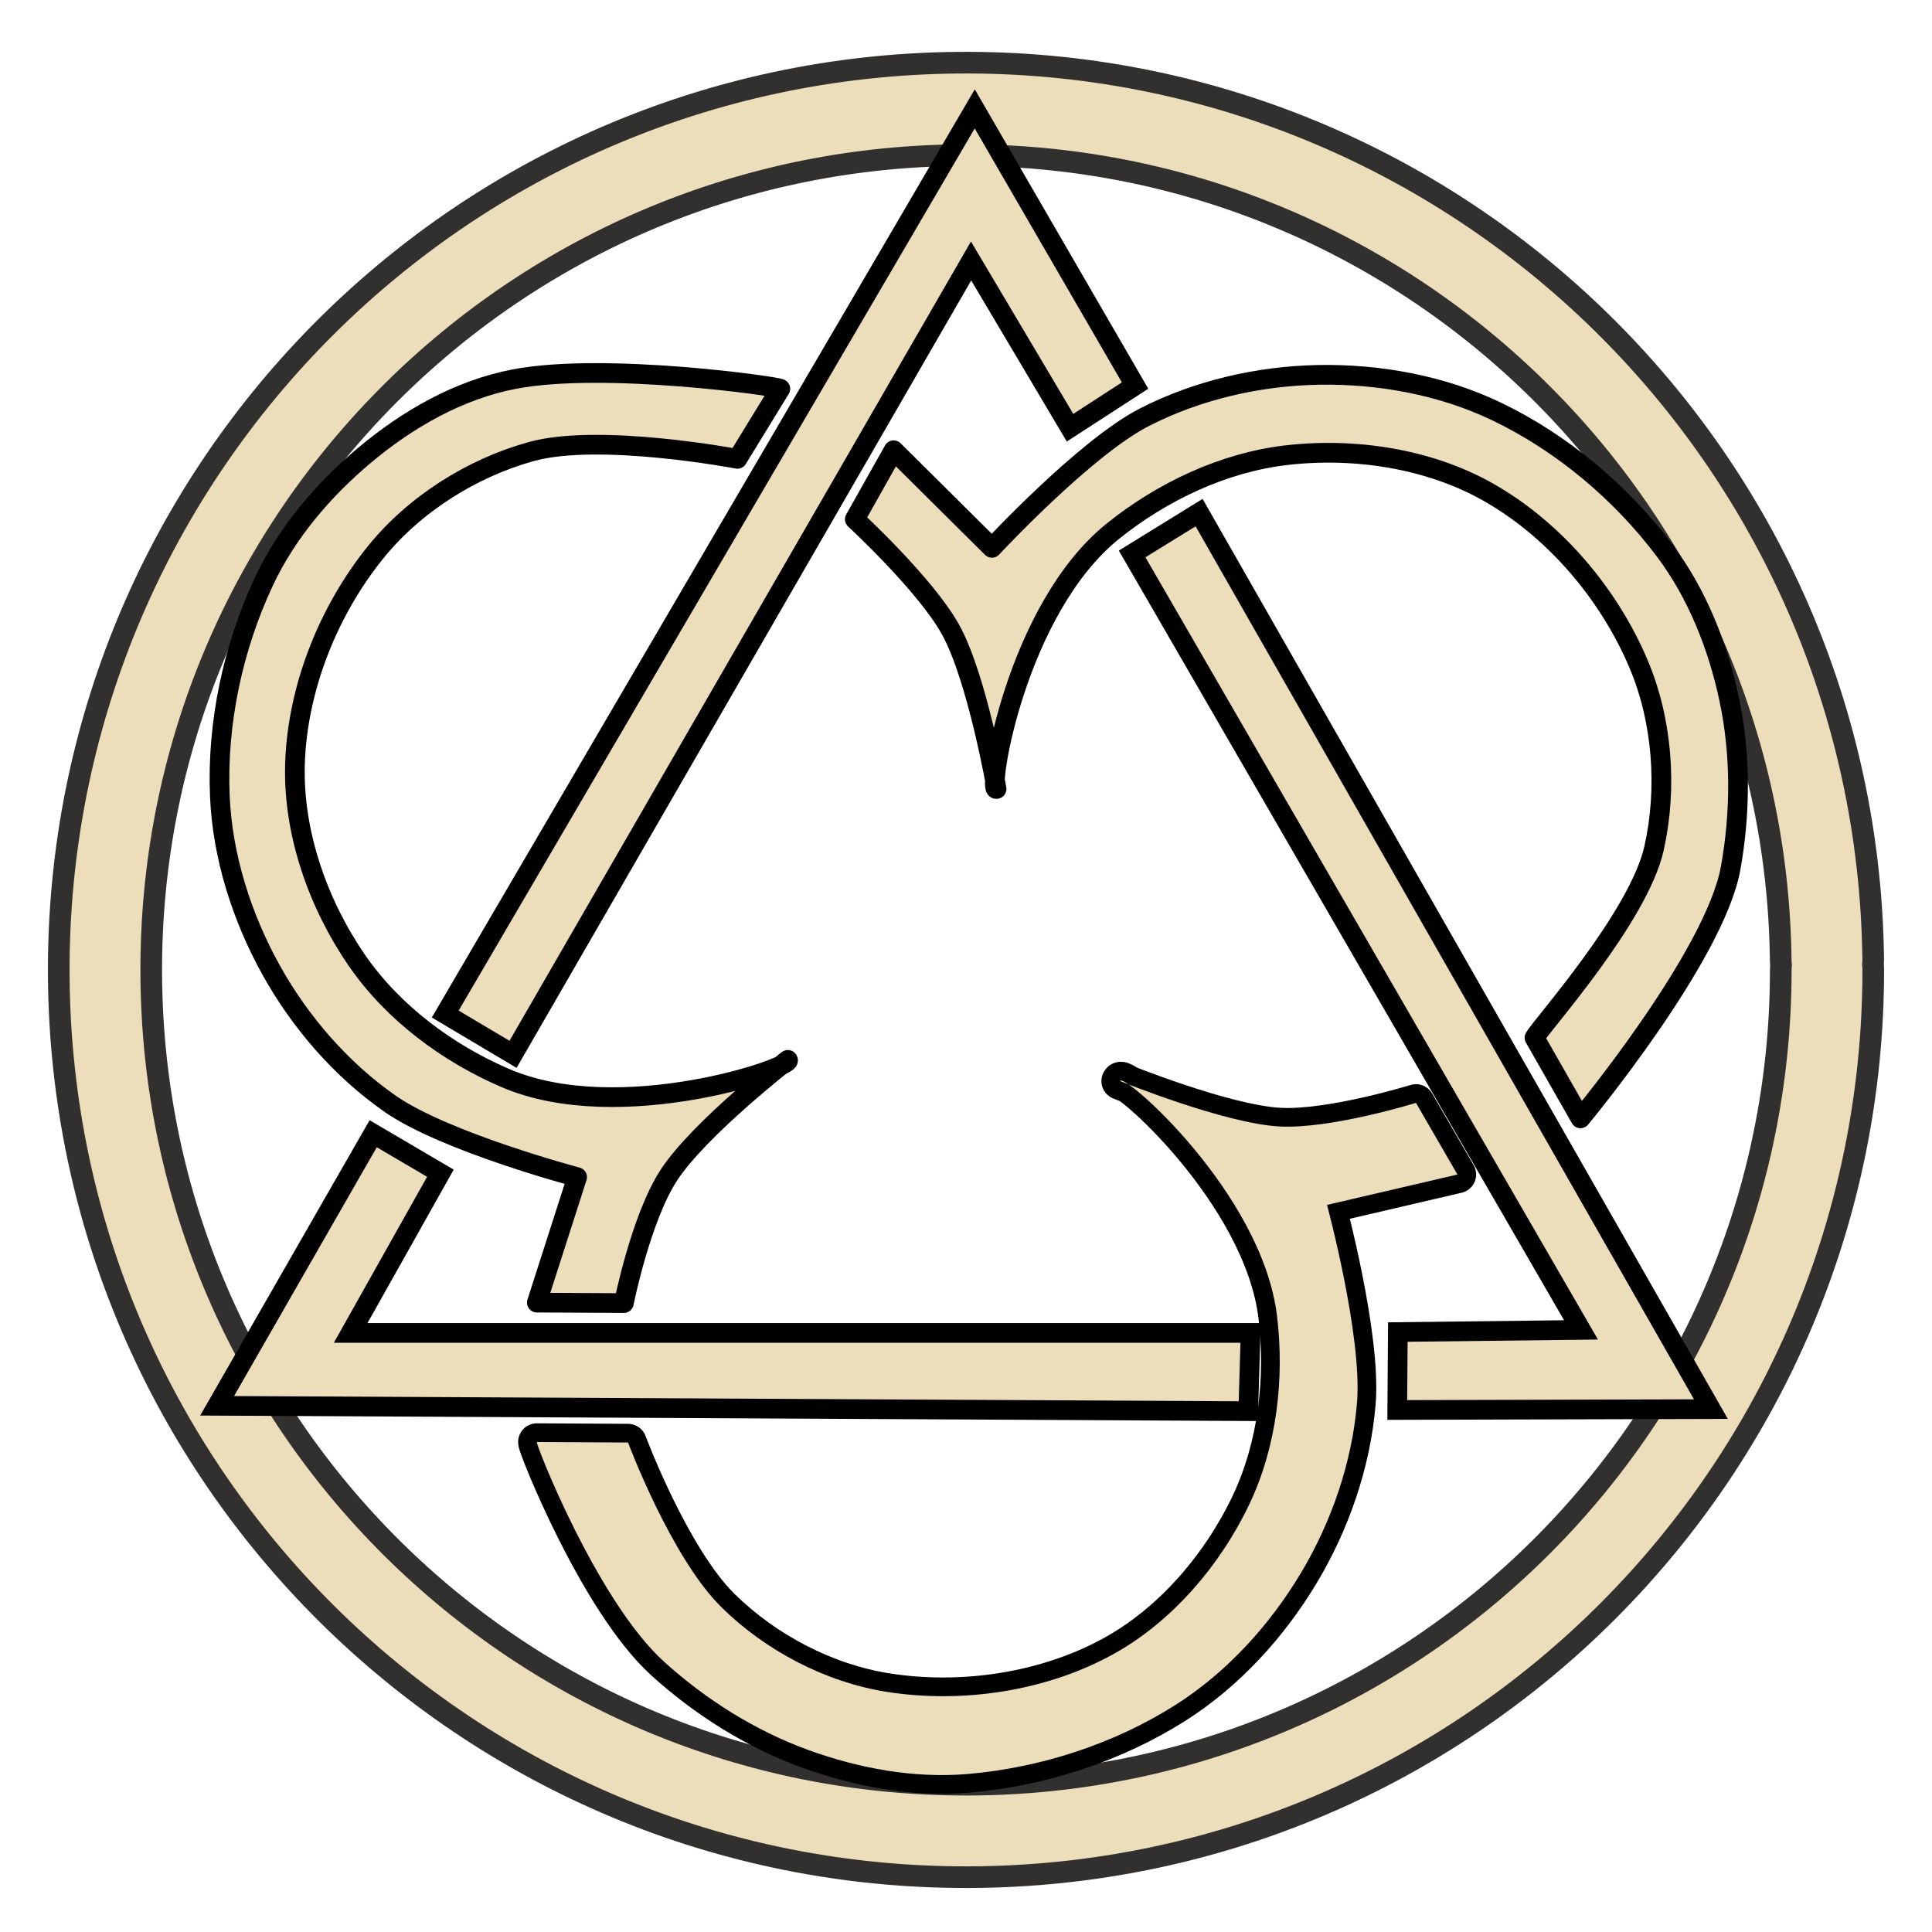
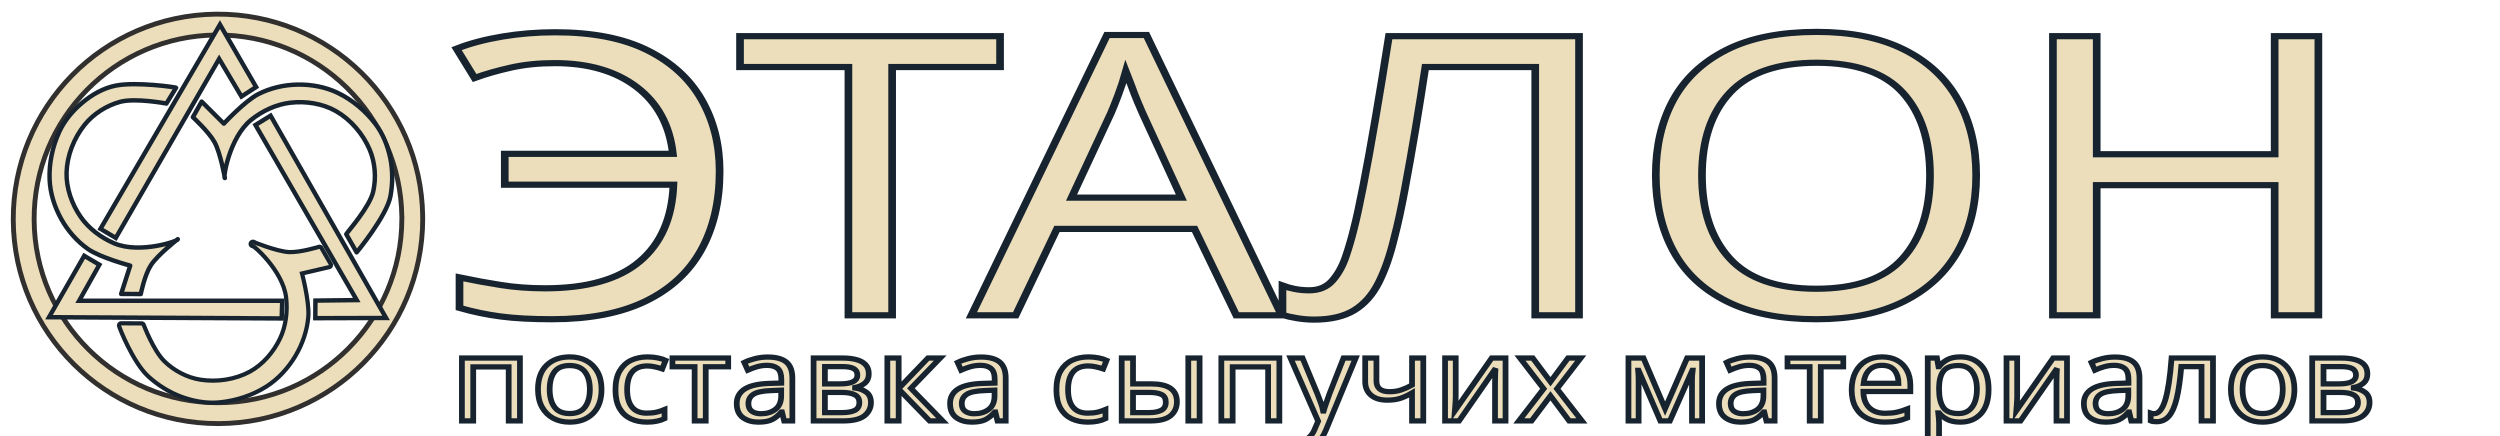
- <svg xmlns="http://www.w3.org/2000/svg" xmlns:ns1="http://www.openswatchbook.org/uri/2009/osb" version="1.1" id="svg823" width="98.179" height="98.179">
+ <svg xmlns="http://www.w3.org/2000/svg" xmlns:ns1="http://www.openswatchbook.org/uri/2009/osb" version="1.1" id="svg823" width="563" height="98.179">
  <defs id="defs859">
    <linearGradient id="linearGradient865" ns1:paint="solid">
      <stop style="stop-color:#11d600;stop-opacity:1;" offset="0" id="stop863" />
    </linearGradient>
  </defs>
-   <g id="myG" transform="translate(0,-1.821)">
+   <g id="myG" transform="translate(0,-1.821003)">
    <path style="opacity:0.818;fill:none;fill-opacity:1;stroke:#040300;stroke-width:5.8;stroke-linecap:round;stroke-linejoin:round;stroke-miterlimit:4;stroke-dasharray:none;stroke-opacity:1;paint-order:stroke fill markers" id="path8823-5" d="M 92.844,51.11 A 43.754,43.754 0 0 1 49.222,94.864 43.754,43.754 0 0 1 5.336,51.375 43.754,43.754 0 0 1 48.693,7.357 43.754,43.754 0 0 1 92.841,50.581" />
    <path style="opacity:1;fill:none;fill-opacity:1;stroke:#ecdebb;stroke-width:3.6;stroke-linecap:round;stroke-linejoin:round;stroke-miterlimit:4;stroke-dasharray:none;stroke-opacity:1;paint-order:stroke fill markers" id="path8823-5-8" d="M 92.844,51.11 A 43.754,43.754 0 0 1 49.222,94.864 43.754,43.754 0 0 1 5.336,51.375 43.754,43.754 0 0 1 48.693,7.357 43.754,43.754 0 0 1 92.841,50.581" />
-     <path style="fill:#ecdebb;fill-opacity:1;stroke:#000000;stroke-width:1px;stroke-linecap:butt;stroke-linejoin:miter;stroke-opacity:1" d="m 22.626,53.352 3.445,2.048 23.277,-40.317 5.028,8.473 3.305,-2.142 -8.147,-14.06 z" id="path8754" />
-     <path style="fill:#ecdebb;fill-opacity:1;stroke:#000000;stroke-width:1px;stroke-linecap:butt;stroke-linejoin:round;stroke-opacity:1" d="m 37.473,25.14 2.182,-3.563 c -0.053,-0.107 -8.943,-1.377 -13.539,-0.487 -2.809,0.544 -5.396,2.026 -7.588,3.864 -2.099,1.759 -3.96,3.944 -5.121,6.425 -1.571,3.358 -2.391,7.19 -2.235,10.894 0.13,3.071 1.114,6.158 2.607,8.845 1.473,2.652 3.563,5.063 6.052,6.797 2.79,1.944 9.497,3.724 9.497,3.724 l -2.048,6.378 4.423,0.023 c 0,0 0.858,-4.305 2.281,-6.494 1.531,-2.356 6.052,-5.866 6.052,-5.866 0.397,0.34 -8.521,3.422 -14.339,0.931 -2.945,-1.261 -5.72,-3.324 -7.542,-5.959 -1.982,-2.866 -3.261,-6.48 -3.166,-9.963 0.106,-3.849 1.677,-7.806 4.097,-10.801 1.975,-2.444 4.886,-4.283 7.914,-5.121 3.472,-0.961 10.472,0.372 10.472,0.372 z" id="path8731" />
-     <path style="fill:#ecdebb;fill-opacity:1;stroke:#000000;stroke-width:1.002;stroke-linecap:butt;stroke-linejoin:round;stroke-miterlimit:4;stroke-dasharray:none;stroke-opacity:1" d="m 77.98,54.556 2.336,4.097 c 0,0 6.821,-8.214 7.632,-12.724 0.506,-2.816 0.517,-5.784 -0.077,-8.582 -0.568,-2.679 -1.623,-5.348 -3.268,-7.538 -2.227,-2.963 -5.226,-5.487 -8.57,-7.087 -2.772,-1.327 -5.961,-1.907 -9.034,-1.851 -3.033,0.056 -6.143,0.769 -8.843,2.153 -3.026,1.551 -7.747,6.637 -7.747,6.637 l -4.996,-4.96 -1.973,3.508 c 0,0 3.6,3.322 4.865,5.607 1.361,2.458 2.338,8.098 2.338,8.098 -0.487,0.191 0.979,-9.13 5.91,-13.098 2.496,-2.009 5.62,-3.49 8.802,-3.862 3.461,-0.404 7.252,0.162 10.283,1.882 3.349,1.9 6.105,5.145 7.613,8.688 1.231,2.891 1.488,6.325 0.806,9.392 -0.782,3.517 -5.752,9.036 -6.078,9.641 z" id="path8731-0" />
-     <path style="fill:#ecdebb;fill-opacity:1;stroke:#000000;stroke-width:1.9;stroke-linecap:round;stroke-linejoin:round;stroke-miterlimit:4;stroke-dasharray:none;stroke-opacity:1;paint-order:stroke fill markers" d="m 31.915,75.126 -4.635,-0.026 c -0.066,0.1 3.07,8.087 6.465,11.164 2.12,1.921 4.631,3.503 7.319,4.483 2.573,0.938 5.396,1.458 8.124,1.223 3.693,-0.318 7.422,-1.525 10.552,-3.512 2.595,-1.648 4.776,-4.044 6.357,-6.681 1.56,-2.602 2.603,-5.617 2.86,-8.64 C 69.247,69.749 67.435,63.051 67.435,63.051 l 6.628,-1.544 -2.107,-3.641 c 0,0 -4.321,1.338 -6.929,1.2 -2.806,-0.148 -8.106,-2.308 -8.106,-2.308 0.096,-0.514 7.224,5.669 7.976,11.952 0.38,3.181 -0.018,6.615 -1.39,9.511 -1.491,3.149 -3.981,6.064 -7.045,7.723 -3.386,1.833 -7.598,2.45 -11.402,1.852 -3.104,-0.488 -6.152,-2.09 -8.392,-4.293 -2.568,-2.527 -4.752,-8.376 -4.752,-8.376 z" id="path8731-6" />
-     <path style="fill:#ecdebb;fill-opacity:1;stroke:#000000;stroke-width:1px;stroke-linecap:butt;stroke-linejoin:miter;stroke-opacity:1" d="m 60.935,27.871 -3.403,2.099 22.811,39.433 -9.309,0.109 -0.029,3.961 15.938,-0.045 z" id="path8754-2" />
-     <path style="fill:#ecdebb;fill-opacity:1;stroke:#000000;stroke-width:1px;stroke-linecap:butt;stroke-linejoin:miter;stroke-opacity:1" d="m 63.434,73.532 0.117,-3.975 -45.731,-5.9e-4 4.56,-8.116 -3.416,-2.006 -7.93,13.825 z" id="path8754-7" />
+     <path style="fill:#ecdebb;fill-opacity:1;stroke:#172430;stroke-width:1px;stroke-linecap:butt;stroke-linejoin:miter;stroke-opacity:1" d="m 22.626,53.352 3.445,2.048 23.277,-40.317 5.028,8.473 3.305,-2.142 -8.147,-14.06 z" id="path8754" />
+     <path style="fill:#ecdebb;fill-opacity:1;stroke:#172430;stroke-width:1px;stroke-linecap:butt;stroke-linejoin:round;stroke-opacity:1" d="m 37.473,25.14 2.182,-3.563 c -0.053,-0.107 -8.943,-1.377 -13.539,-0.487 -2.809,0.544 -5.396,2.026 -7.588,3.864 -2.099,1.759 -3.96,3.944 -5.121,6.425 -1.571,3.358 -2.391,7.19 -2.235,10.894 0.13,3.071 1.114,6.158 2.607,8.845 1.473,2.652 3.563,5.063 6.052,6.797 2.79,1.944 9.497,3.724 9.497,3.724 l -2.048,6.378 4.423,0.023 c 0,0 0.858,-4.305 2.281,-6.494 1.531,-2.356 6.052,-5.866 6.052,-5.866 0.397,0.34 -8.521,3.422 -14.339,0.931 -2.945,-1.261 -5.72,-3.324 -7.542,-5.959 -1.982,-2.866 -3.261,-6.48 -3.166,-9.963 0.106,-3.849 1.677,-7.806 4.097,-10.801 1.975,-2.444 4.886,-4.283 7.914,-5.121 3.472,-0.961 10.472,0.372 10.472,0.372 z" id="path8731" />
+     <path style="fill:#ecdebb;fill-opacity:1;stroke:#172430;stroke-width:1.002;stroke-linecap:butt;stroke-linejoin:round;stroke-miterlimit:4;stroke-dasharray:none;stroke-opacity:1" d="m 77.98,54.556 2.336,4.097 c 0,0 6.821,-8.214 7.632,-12.724 0.506,-2.816 0.517,-5.784 -0.077,-8.582 -0.568,-2.679 -1.623,-5.348 -3.268,-7.538 -2.227,-2.963 -5.226,-5.487 -8.57,-7.087 -2.772,-1.327 -5.961,-1.907 -9.034,-1.851 -3.033,0.056 -6.143,0.769 -8.843,2.153 -3.026,1.551 -7.747,6.637 -7.747,6.637 l -4.996,-4.96 -1.973,3.508 c 0,0 3.6,3.322 4.865,5.607 1.361,2.458 2.338,8.098 2.338,8.098 -0.487,0.191 0.979,-9.13 5.91,-13.098 2.496,-2.009 5.62,-3.49 8.802,-3.862 3.461,-0.404 7.252,0.162 10.283,1.882 3.349,1.9 6.105,5.145 7.613,8.688 1.231,2.891 1.488,6.325 0.806,9.392 -0.782,3.517 -5.752,9.036 -6.078,9.641 z" id="path8731-0" />
+     <path style="fill:#ecdebb;fill-opacity:1;stroke:#172430;stroke-width:1.9;stroke-linecap:round;stroke-linejoin:round;stroke-miterlimit:4;stroke-dasharray:none;stroke-opacity:1;paint-order:stroke fill markers" d="m 31.915,75.126 -4.635,-0.026 c -0.066,0.1 3.07,8.087 6.465,11.164 2.12,1.921 4.631,3.503 7.319,4.483 2.573,0.938 5.396,1.458 8.124,1.223 3.693,-0.318 7.422,-1.525 10.552,-3.512 2.595,-1.648 4.776,-4.044 6.357,-6.681 1.56,-2.602 2.603,-5.617 2.86,-8.64 C 69.247,69.749 67.435,63.051 67.435,63.051 l 6.628,-1.544 -2.107,-3.641 c 0,0 -4.321,1.338 -6.929,1.2 -2.806,-0.148 -8.106,-2.308 -8.106,-2.308 0.096,-0.514 7.224,5.669 7.976,11.952 0.38,3.181 -0.018,6.615 -1.39,9.511 -1.491,3.149 -3.981,6.064 -7.045,7.723 -3.386,1.833 -7.598,2.45 -11.402,1.852 -3.104,-0.488 -6.152,-2.09 -8.392,-4.293 -2.568,-2.527 -4.752,-8.376 -4.752,-8.376 z" id="path8731-6" />
+     <path style="fill:#ecdebb;fill-opacity:1;stroke:#172430;stroke-width:1px;stroke-linecap:butt;stroke-linejoin:miter;stroke-opacity:1" d="m 60.935,27.871 -3.403,2.099 22.811,39.433 -9.309,0.109 -0.029,3.961 15.938,-0.045 z" id="path8754-2" />
+     <path style="fill:#ecdebb;fill-opacity:1;stroke:#172430;stroke-width:1px;stroke-linecap:butt;stroke-linejoin:miter;stroke-opacity:1" d="m 63.434,73.532 0.117,-3.975 -45.731,-5.9e-4 4.56,-8.116 -3.416,-2.006 -7.93,13.825 z" id="path8754-7" />
+     <text xml:space="preserve" style="font-style:normal;font-weight:normal;font-size:40.904px;line-height:1.25;font-family:sans-serif;letter-spacing:0px;word-spacing:0px;fill:#ecdebb;fill-opacity:1;stroke:#172430;stroke-width:1.551;stroke-miterlimit:4;stroke-dasharray:none;stroke-opacity:1" x="89.268" y="81.211" id="text817" transform="scale(1.115092,0.8967869)">
+       <tspan id="tspan815" x="89.268" y="81.211" style="font-size:98.171px;fill:#ecdebb;fill-opacity:1;stroke:#172430;stroke-width:1.551;stroke-miterlimit:4;stroke-dasharray:none;stroke-opacity:1">ЭТАЛОН</tspan>
+       <tspan x="89.268" y="151.679" style="font-size:24.543px;fill:#ecdebb;fill-opacity:1;stroke:#172430;stroke-width:1.551;stroke-miterlimit:4;stroke-dasharray:none;stroke-opacity:1" id="tspan819" />
+       <tspan x="89.268" y="202.809" style="font-size:24.543px;fill:#ecdebb;fill-opacity:1;stroke:#172430;stroke-width:1.551;stroke-miterlimit:4;stroke-dasharray:none;stroke-opacity:1" id="tspan821" />
+     </text>
+     <text xml:space="preserve" style="font-style:normal;font-weight:normal;font-size:27.591px;line-height:1.25;font-family:sans-serif;letter-spacing:0px;word-spacing:0px;fill:#ecdebb;fill-opacity:1;stroke:#172430;stroke-width:1.24;stroke-miterlimit:4;stroke-dasharray:none;stroke-opacity:1" x="97.172" y="100.986" id="text825" transform="scale(1.045286,0.9566757)">
+       <tspan id="tspan823" x="97.172" y="100.986" style="fill:#ecdebb;fill-opacity:1;stroke:#172430;stroke-width:1.24;stroke-miterlimit:4;stroke-dasharray:none;stroke-opacity:1">поставка сыпучих материалов</tspan>
+     </text>
  </g>
</svg>
